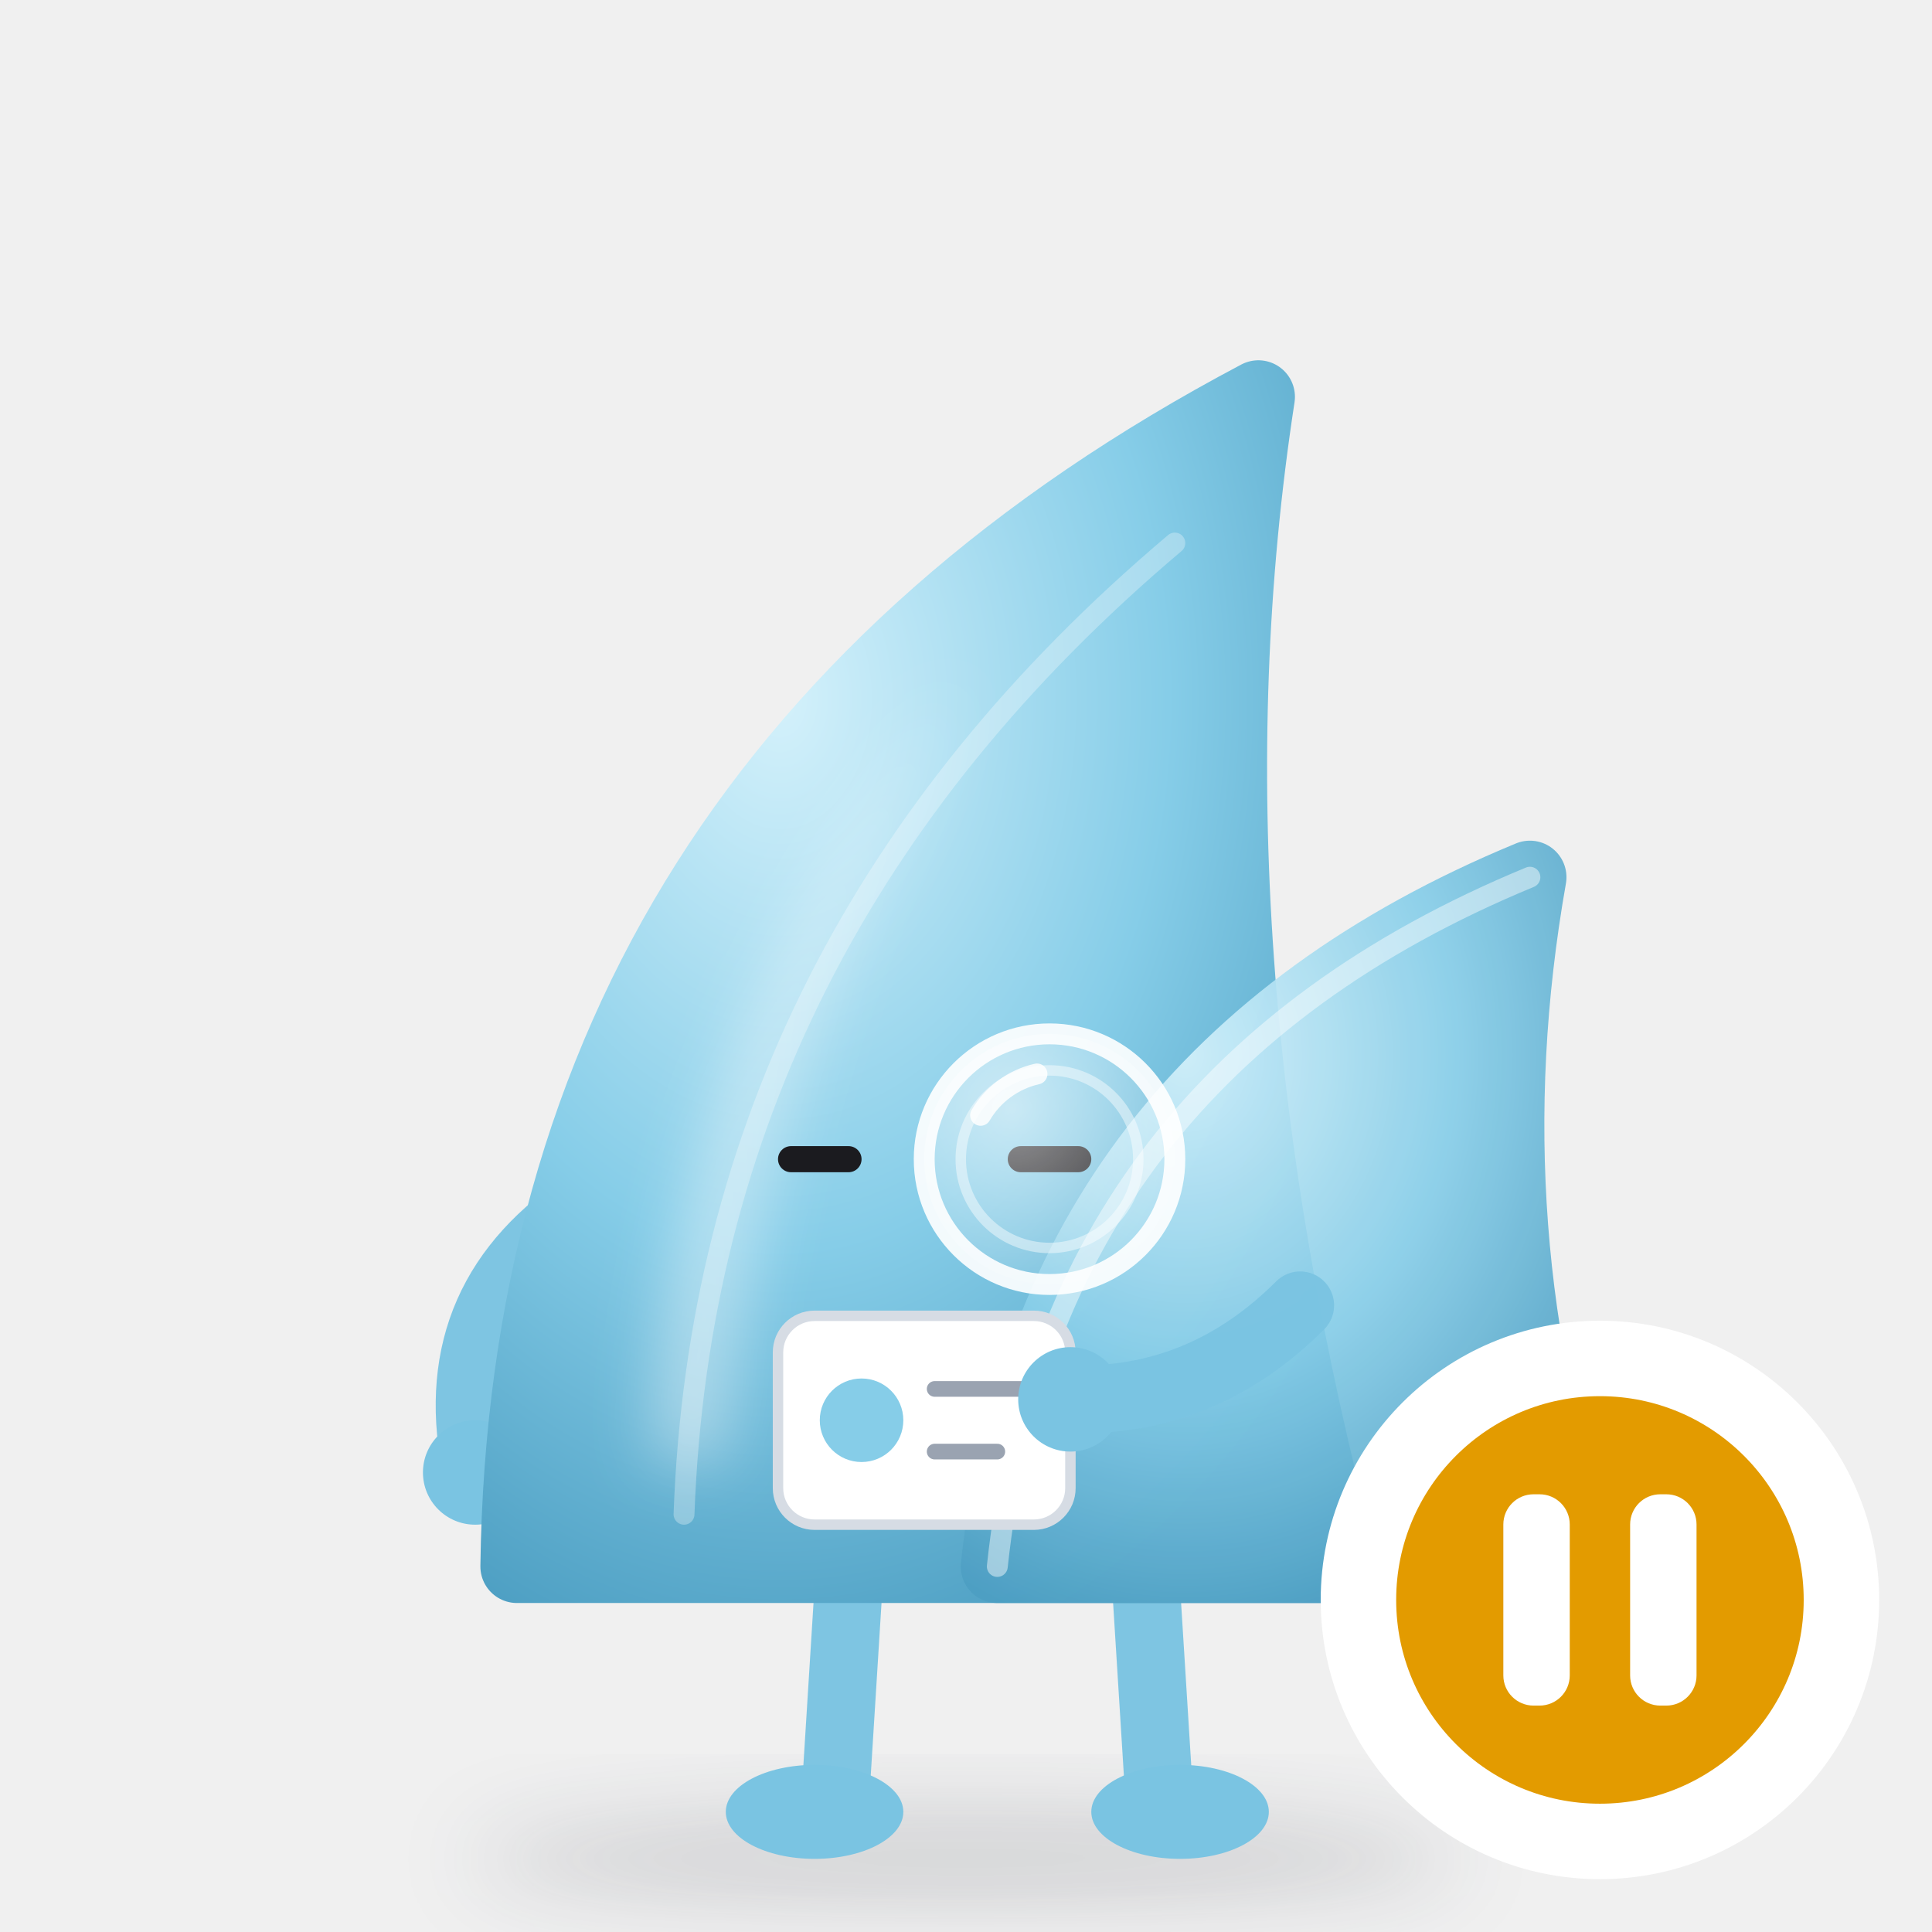
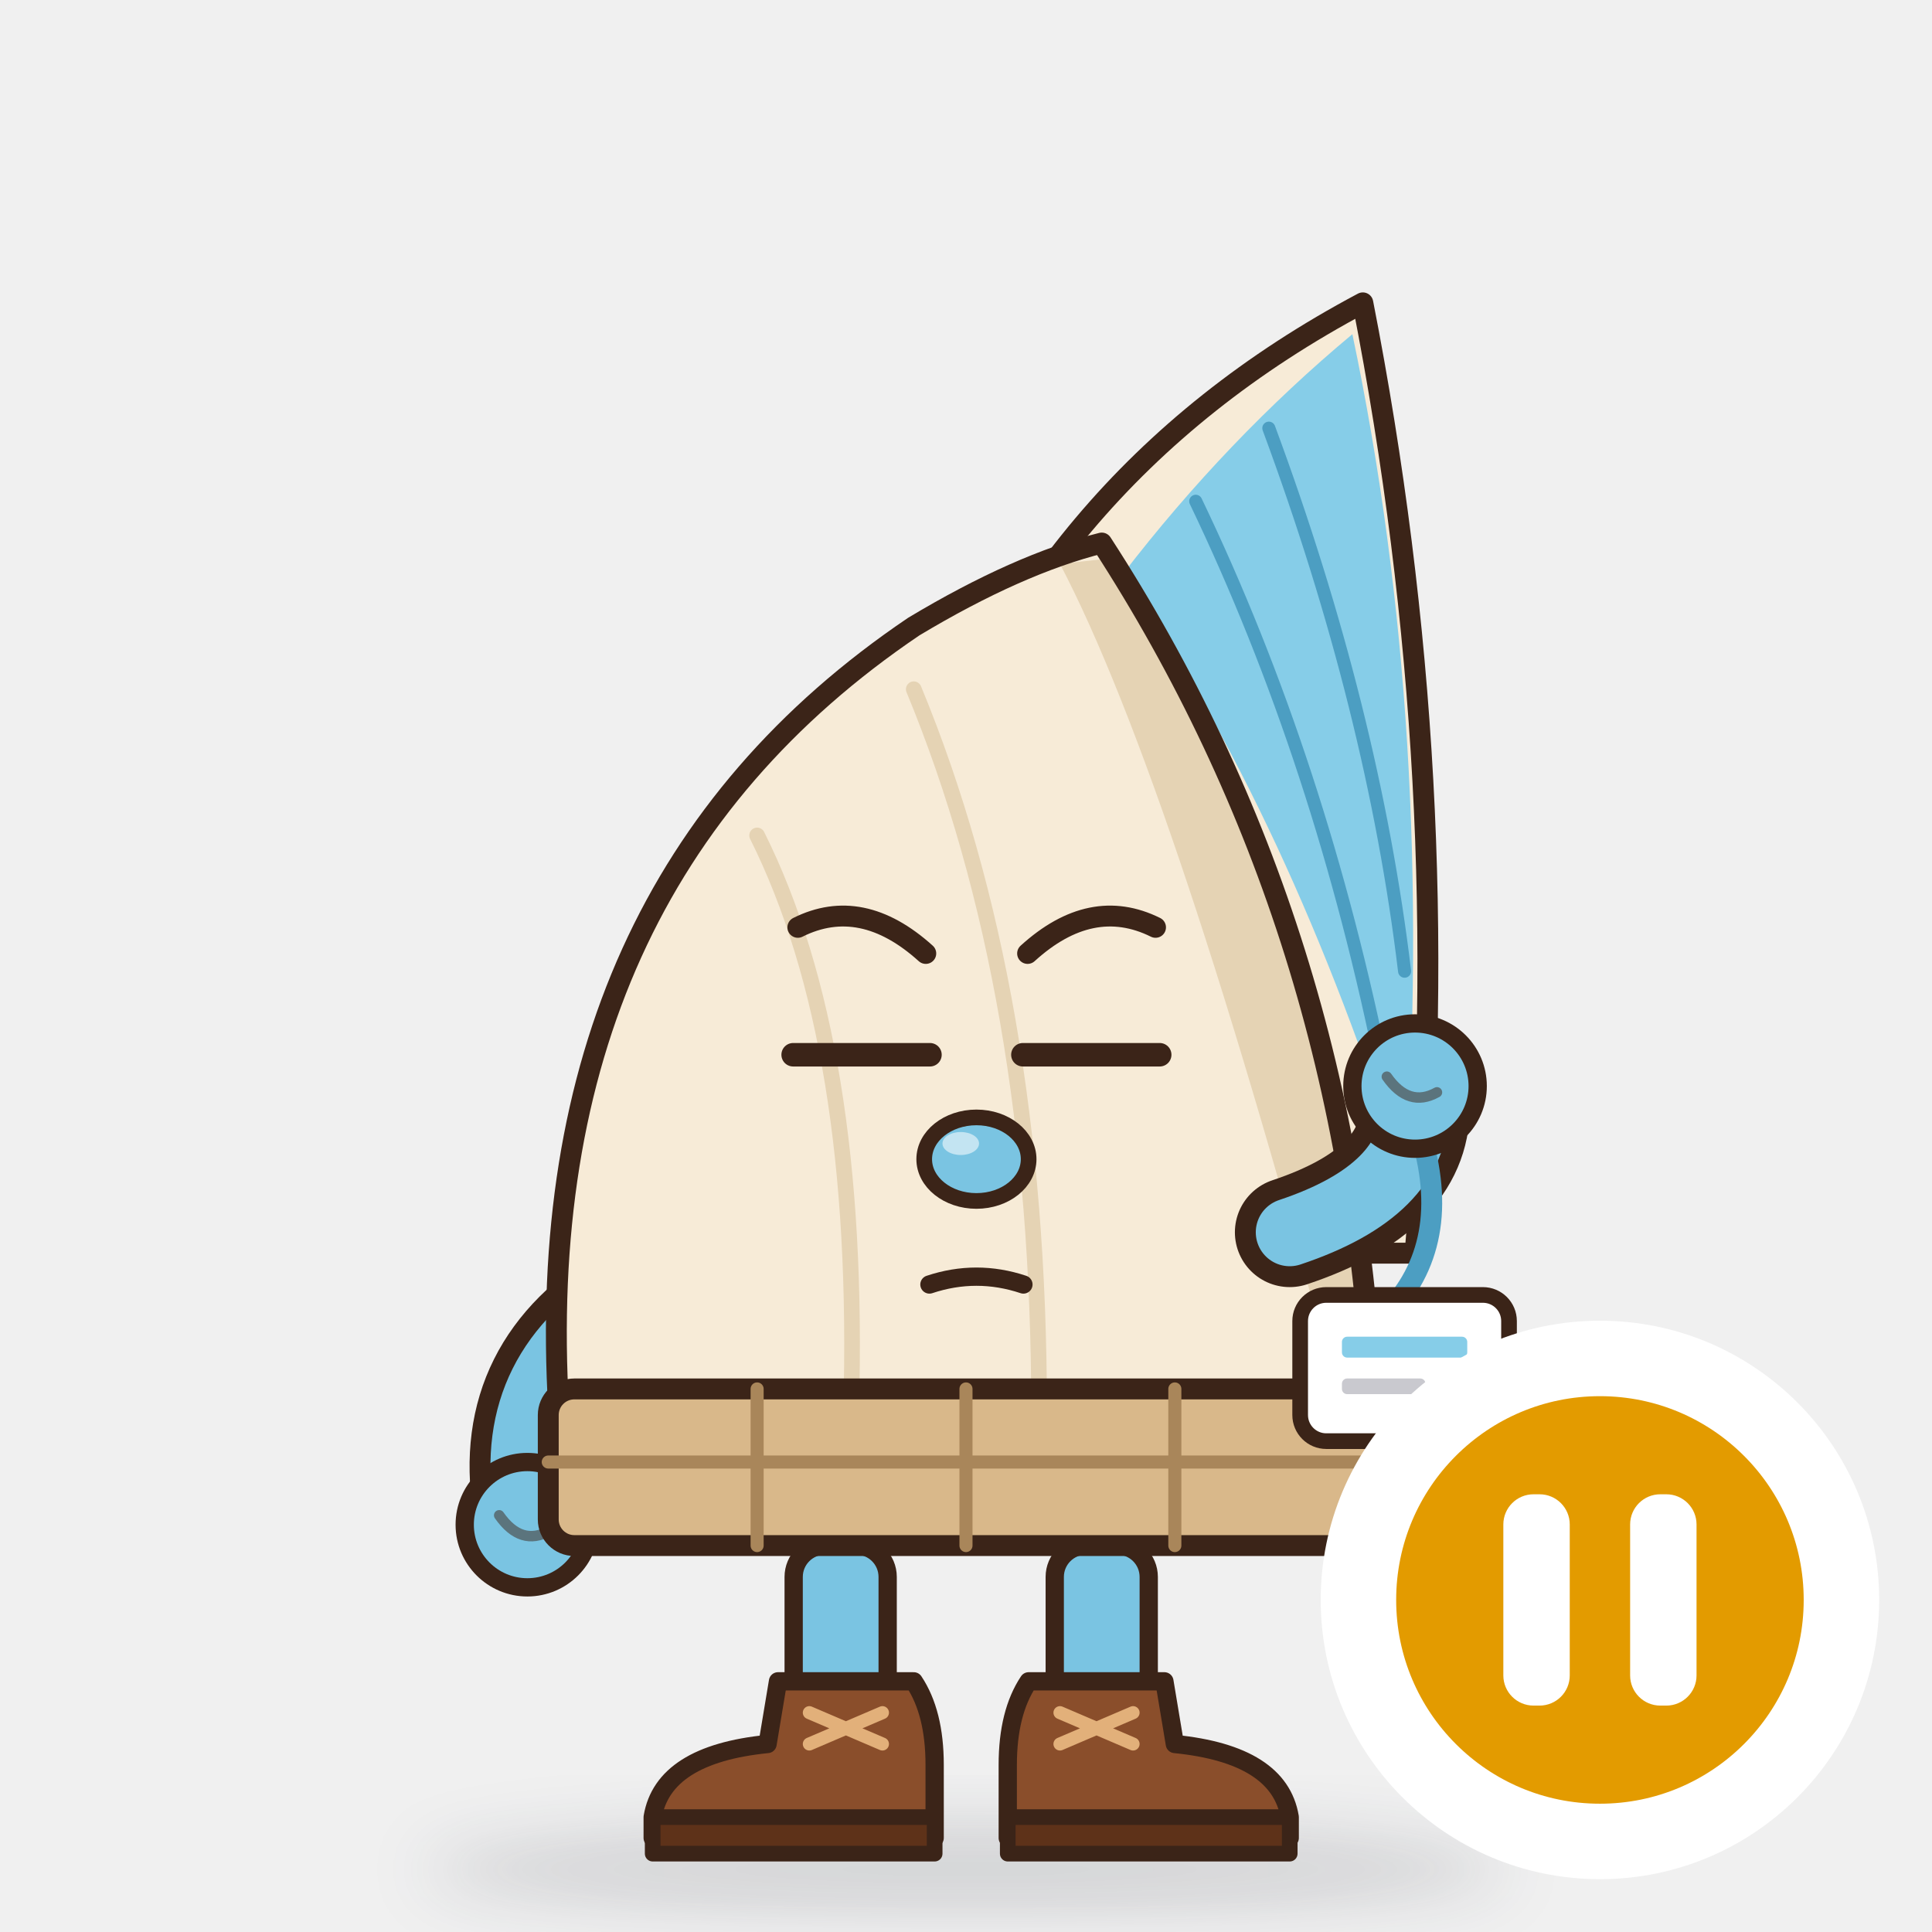
<svg xmlns="http://www.w3.org/2000/svg" viewBox="0 0 64 64" width="160" height="160" role="img" aria-label="Sydney, People, blocked">
  <defs>
-     <radialGradient id="sm-sydney-b" cx="32%" cy="26%" r="85%">
-       <stop offset="0" stop-color="#D4F1FB" />
-       <stop offset=".55" stop-color="#86CDE8" />
-       <stop offset="1" stop-color="#4C9EC2" />
-     </radialGradient>
-     <radialGradient id="sm-sydney-l" cx="35%" cy="30%" r="75%">
-       <stop offset="0" stop-color="#fff" stop-opacity=".55" />
-       <stop offset="1" stop-color="#fff" stop-opacity=".08" />
-     </radialGradient>
-     <filter id="sm-sydney-f" x="-20%" y="-20%" width="140%" height="140%">
+     <filter id="sm-sydney-s" x="-50%" y="-50%" width="200%" height="200%">
      <feGaussianBlur stdDeviation="6" />
-     </filter>
-     <filter id="sm-sydney-s" x="-50%" y="-50%" width="200%" height="200%">
-       <feGaussianBlur stdDeviation="8" />
    </filter>
  </defs>
  <g transform="scale(0.17297) translate(35 0)">
-     <ellipse cx="150" cy="356" rx="95" ry="10" fill="#1B2430" opacity=".14" filter="url(#sm-sydney-s)" />
-     <path d="M128 296 L125 344" fill="none" stroke="#7AC4E2" stroke-width="13" stroke-linecap="round" stroke-linejoin="round" opacity=".96" />
-     <path d="M184 296 L187 344" fill="none" stroke="#7AC4E2" stroke-width="13" stroke-linecap="round" stroke-linejoin="round" opacity=".96" />
-     <ellipse cx="121" cy="347" rx="17" ry="9" fill="#7AC4E2" />
-     <ellipse cx="191" cy="347" rx="17" ry="9" fill="#7AC4E2" />
-     <path d="M78 230 Q50 248 56 280" fill="none" stroke="#7AC4E2" stroke-width="13" stroke-linecap="round" stroke-linejoin="round" opacity=".96" />
-     <circle cx="56" cy="282" r="10" fill="#7AC4E2" />
-     <path d="M64 300 Q66 150 206 76 Q190 180 222 300 Z" fill="url(#sm-sydney-b)" stroke="url(#sm-sydney-b)" stroke-width="14" stroke-linejoin="round" />
-     <path d="M156 300 Q166 206 258 168 Q246 236 268 300 Z" fill="url(#sm-sydney-b)" stroke="url(#sm-sydney-b)" stroke-width="14" stroke-linejoin="round" opacity=".92" />
-     <path d="M156 300 Q166 206 258 168" fill="none" stroke="#fff" stroke-opacity=".45" stroke-width="4" stroke-linecap="round" />
-     <path d="M96 290 Q100 180 190 104" fill="none" stroke="#fff" stroke-opacity=".3" stroke-width="4" stroke-linecap="round" stroke-linejoin="round" />
-     <path d="M90 280 Q92 200 150 130 Q110 200 104 280 Z" fill="#fff" opacity=".42" filter="url(#sm-sydney-f)" />
+     <ellipse cx="150" cy="358" rx="104" ry="9" fill="#1B2430" opacity=".14" filter="url(#sm-sydney-s)" />
+     <rect x="117" y="296" width="18" height="34" rx="6" fill="#7AC4E2" stroke="#3B2418" stroke-width="3.5" />
+     <rect x="167" y="296" width="18" height="34" rx="6" fill="#7AC4E2" stroke="#3B2418" stroke-width="3.5" />
+     <path d="M140 322 L114 322 L112 334 Q92 336 90 348 L90 352 L144 352 L144 338 Q144 328 140 322 Z" fill="#8A4E2B" stroke="#3B2418" stroke-width="3.5" stroke-linejoin="round" />
+     <path d="M144 348 L90 348 L90 355 L144 355 Z" fill="#5E3219" stroke="#3B2418" stroke-width="3" stroke-linejoin="round" />
+     <path d="M134 328 L120 334 M120 328 L134 334" fill="none" stroke="#E2B07A" stroke-width="2.5" stroke-linecap="round" stroke-linejoin="round" />
+     <path d="M162 322 L188 322 L190 334 Q210 336 212 348 L212 352 L158 352 L158 338 Q158 328 162 322 Z" fill="#8A4E2B" stroke="#3B2418" stroke-width="3.5" stroke-linejoin="round" />
+     <path d="M158 348 L212 348 L212 355 L158 355 Z" fill="#5E3219" stroke="#3B2418" stroke-width="3" stroke-linejoin="round" />
+     <path d="M168 328 L182 334 M182 328 L168 334" fill="none" stroke="#E2B07A" stroke-width="2.5" stroke-linecap="round" stroke-linejoin="round" />
+     <path d="M86 248 Q62 262 66 288" fill="none" stroke="#3B2418" stroke-width="21" stroke-linecap="round" stroke-linejoin="round" />
+     <path d="M86 248 Q62 262 66 288" fill="none" stroke="#7AC4E2" stroke-width="13" stroke-linecap="round" stroke-linejoin="round" />
+     <circle cx="66" cy="292" r="12" fill="#7AC4E2" stroke="#3B2418" stroke-width="3.5" />
+     <path d="M60.6 290.2 Q64.8 296.2 70.2 293.2" fill="none" stroke="#3B2418" stroke-width="2" stroke-linecap="round" opacity=".5" />
+     <path d="M140 160 Q162 92 226 58 Q244 150 236 240 L176 240 Z" fill="#F7EBD7" stroke="#3B2418" stroke-width="4" stroke-linejoin="round" stroke-linecap="round" />
+     <path d="M180 110 Q200 84 224 64 Q240 140 234 226 Q212 156 180 110 Z" fill="#86CDE8" />
+     <path d="M194 96 Q218 146 230 206 M208 82 Q228 136 234 186" fill="none" stroke="#4C9EC2" stroke-width="2.5" stroke-linecap="round" stroke-linejoin="round" />
+     <clipPath id="sm-sydney-c">
+       <path d="M72 270 Q66 170 140 120 Q160 108 176 104 Q224 178 228 270 Z" />
+     </clipPath>
+     <path d="M72 270 Q66 170 140 120 Q160 108 176 104 Q224 178 228 270 Z" fill="#F7EBD7" />
+     <g clip-path="url(#sm-sydney-c)">
+       <path d="M168 108 Q190 150 222 270 L240 270 L240 100 Z" fill="#E5D3B4" />
+       <path d="M110 160 Q130 200 128 270 M140 132 Q164 190 164 270" fill="none" stroke="#E5D3B4" stroke-width="3" stroke-linecap="round" stroke-linejoin="round" />
+     </g>
+     <path d="M72 270 Q66 170 140 120 Q160 108 176 104 Q224 178 228 270 Z" fill="none" stroke="#3B2418" stroke-width="4" stroke-linecap="round" stroke-linejoin="round" />
+     <rect x="70" y="266" width="160" height="30" rx="5" fill="#D9B88A" stroke="#3B2418" stroke-width="4" />
+     <path d="M70 280 L230 280 M110 266 L110 296 M150 266 L150 296 M190 266 L190 296" fill="none" stroke="#A9865A" stroke-width="2.5" stroke-linecap="round" stroke-linejoin="round" />
+     <ellipse cx="152" cy="222" rx="10" ry="8" fill="#7AC4E2" stroke="#3B2418" stroke-width="3" />
+     <ellipse cx="149" cy="219" rx="3.5" ry="2.2" fill="#fff" opacity=".55" />
    <g>
-       <rect x="114" y="219.5" width="16" height="5" rx="2.5" fill="#1B1B1F" />
-       <rect x="158" y="219.5" width="16" height="5" rx="2.5" fill="#1B1B1F" />
+       <path d="M116.9 202 L143.1 202" stroke="#3B2418" stroke-width="4.5" stroke-linecap="round" />
+       <path d="M160.9 202 L187.1 202" stroke="#3B2418" stroke-width="4.5" stroke-linecap="round" />
    </g>
-     <circle cx="166" cy="222" r="24" fill="url(#sm-sydney-l)" stroke="#fff" stroke-opacity=".9" stroke-width="4" />
-     <circle cx="166" cy="222" r="17" fill="none" stroke="#fff" stroke-opacity=".45" stroke-width="2" />
-     <path d="M152.8 213.6 A16.8 16.8 0 0 1 163.6 205.68" fill="none" stroke="#fff" stroke-width="4" stroke-linecap="round" opacity=".85" />
-     <path d="M136 261 L152 261" stroke="#1B1B1F" stroke-width="3" stroke-linecap="round" opacity=".7" />
-     <rect x="114" y="252" width="56" height="40" rx="7" fill="#fff" stroke="#D6DCE4" stroke-width="2" />
-     <circle cx="130" cy="272" r="8" fill="#86CDE8" />
-     <path d="M144 266 h18 M144 278 h12" stroke="#9AA3B1" stroke-width="3" stroke-linecap="round" />
-     <path d="M214 250 Q196 268 172 268" fill="none" stroke="#7AC4E2" stroke-width="13" stroke-linecap="round" stroke-linejoin="round" opacity=".96" />
-     <circle cx="170" cy="268" r="10" fill="#7AC4E2" />
+     <path d="M117.8 177.6 Q130 171.5 142.3 182.6 M186.3 177.6 Q174 171.5 161.8 182.6" fill="none" stroke="#3B2418" stroke-width="4" stroke-linecap="round" />
+     <path d="M143 246 Q152 243 161 246" fill="none" stroke="#3B2418" stroke-width="3.5" stroke-linecap="round" />
+     <path d="M212 236 Q236 228 236 212" fill="none" stroke="#3B2418" stroke-width="21" stroke-linecap="round" stroke-linejoin="round" />
+     <path d="M212 236 Q236 228 236 212" fill="none" stroke="#7AC4E2" stroke-width="13" stroke-linecap="round" stroke-linejoin="round" />
+     <path d="M236 214 Q244 236 232 250" fill="none" stroke="#4C9EC2" stroke-width="4" stroke-linecap="round" stroke-linejoin="round" />
+     <rect x="214" y="248" width="40" height="28" rx="5" fill="#fff" stroke="#3B2418" stroke-width="3" />
+     <rect x="222" y="256" width="24" height="4" rx="1" fill="#86CDE8" stroke="#3B2418" stroke-width="0" />
+     <rect x="222" y="264" width="16" height="3" rx="1" fill="#C9C9CF" stroke="#3B2418" stroke-width="0" />
+     <circle cx="236" cy="208" r="12" fill="#7AC4E2" stroke="#3B2418" stroke-width="3.5" />
+     <path d="M230.6 206.2 Q234.8 212.2 240.2 209.2" fill="none" stroke="#3B2418" stroke-width="2" stroke-linecap="round" opacity=".5" />
  </g>
  <circle cx="53" cy="53" r="8" fill="#e39b00" stroke="#fff" stroke-width="2.5" />
  <rect x="49.8" y="49.5" width="2.2" height="7" rx="1" fill="#fff" />
  <rect x="54" y="49.5" width="2.2" height="7" rx="1" fill="#fff" />
</svg>
